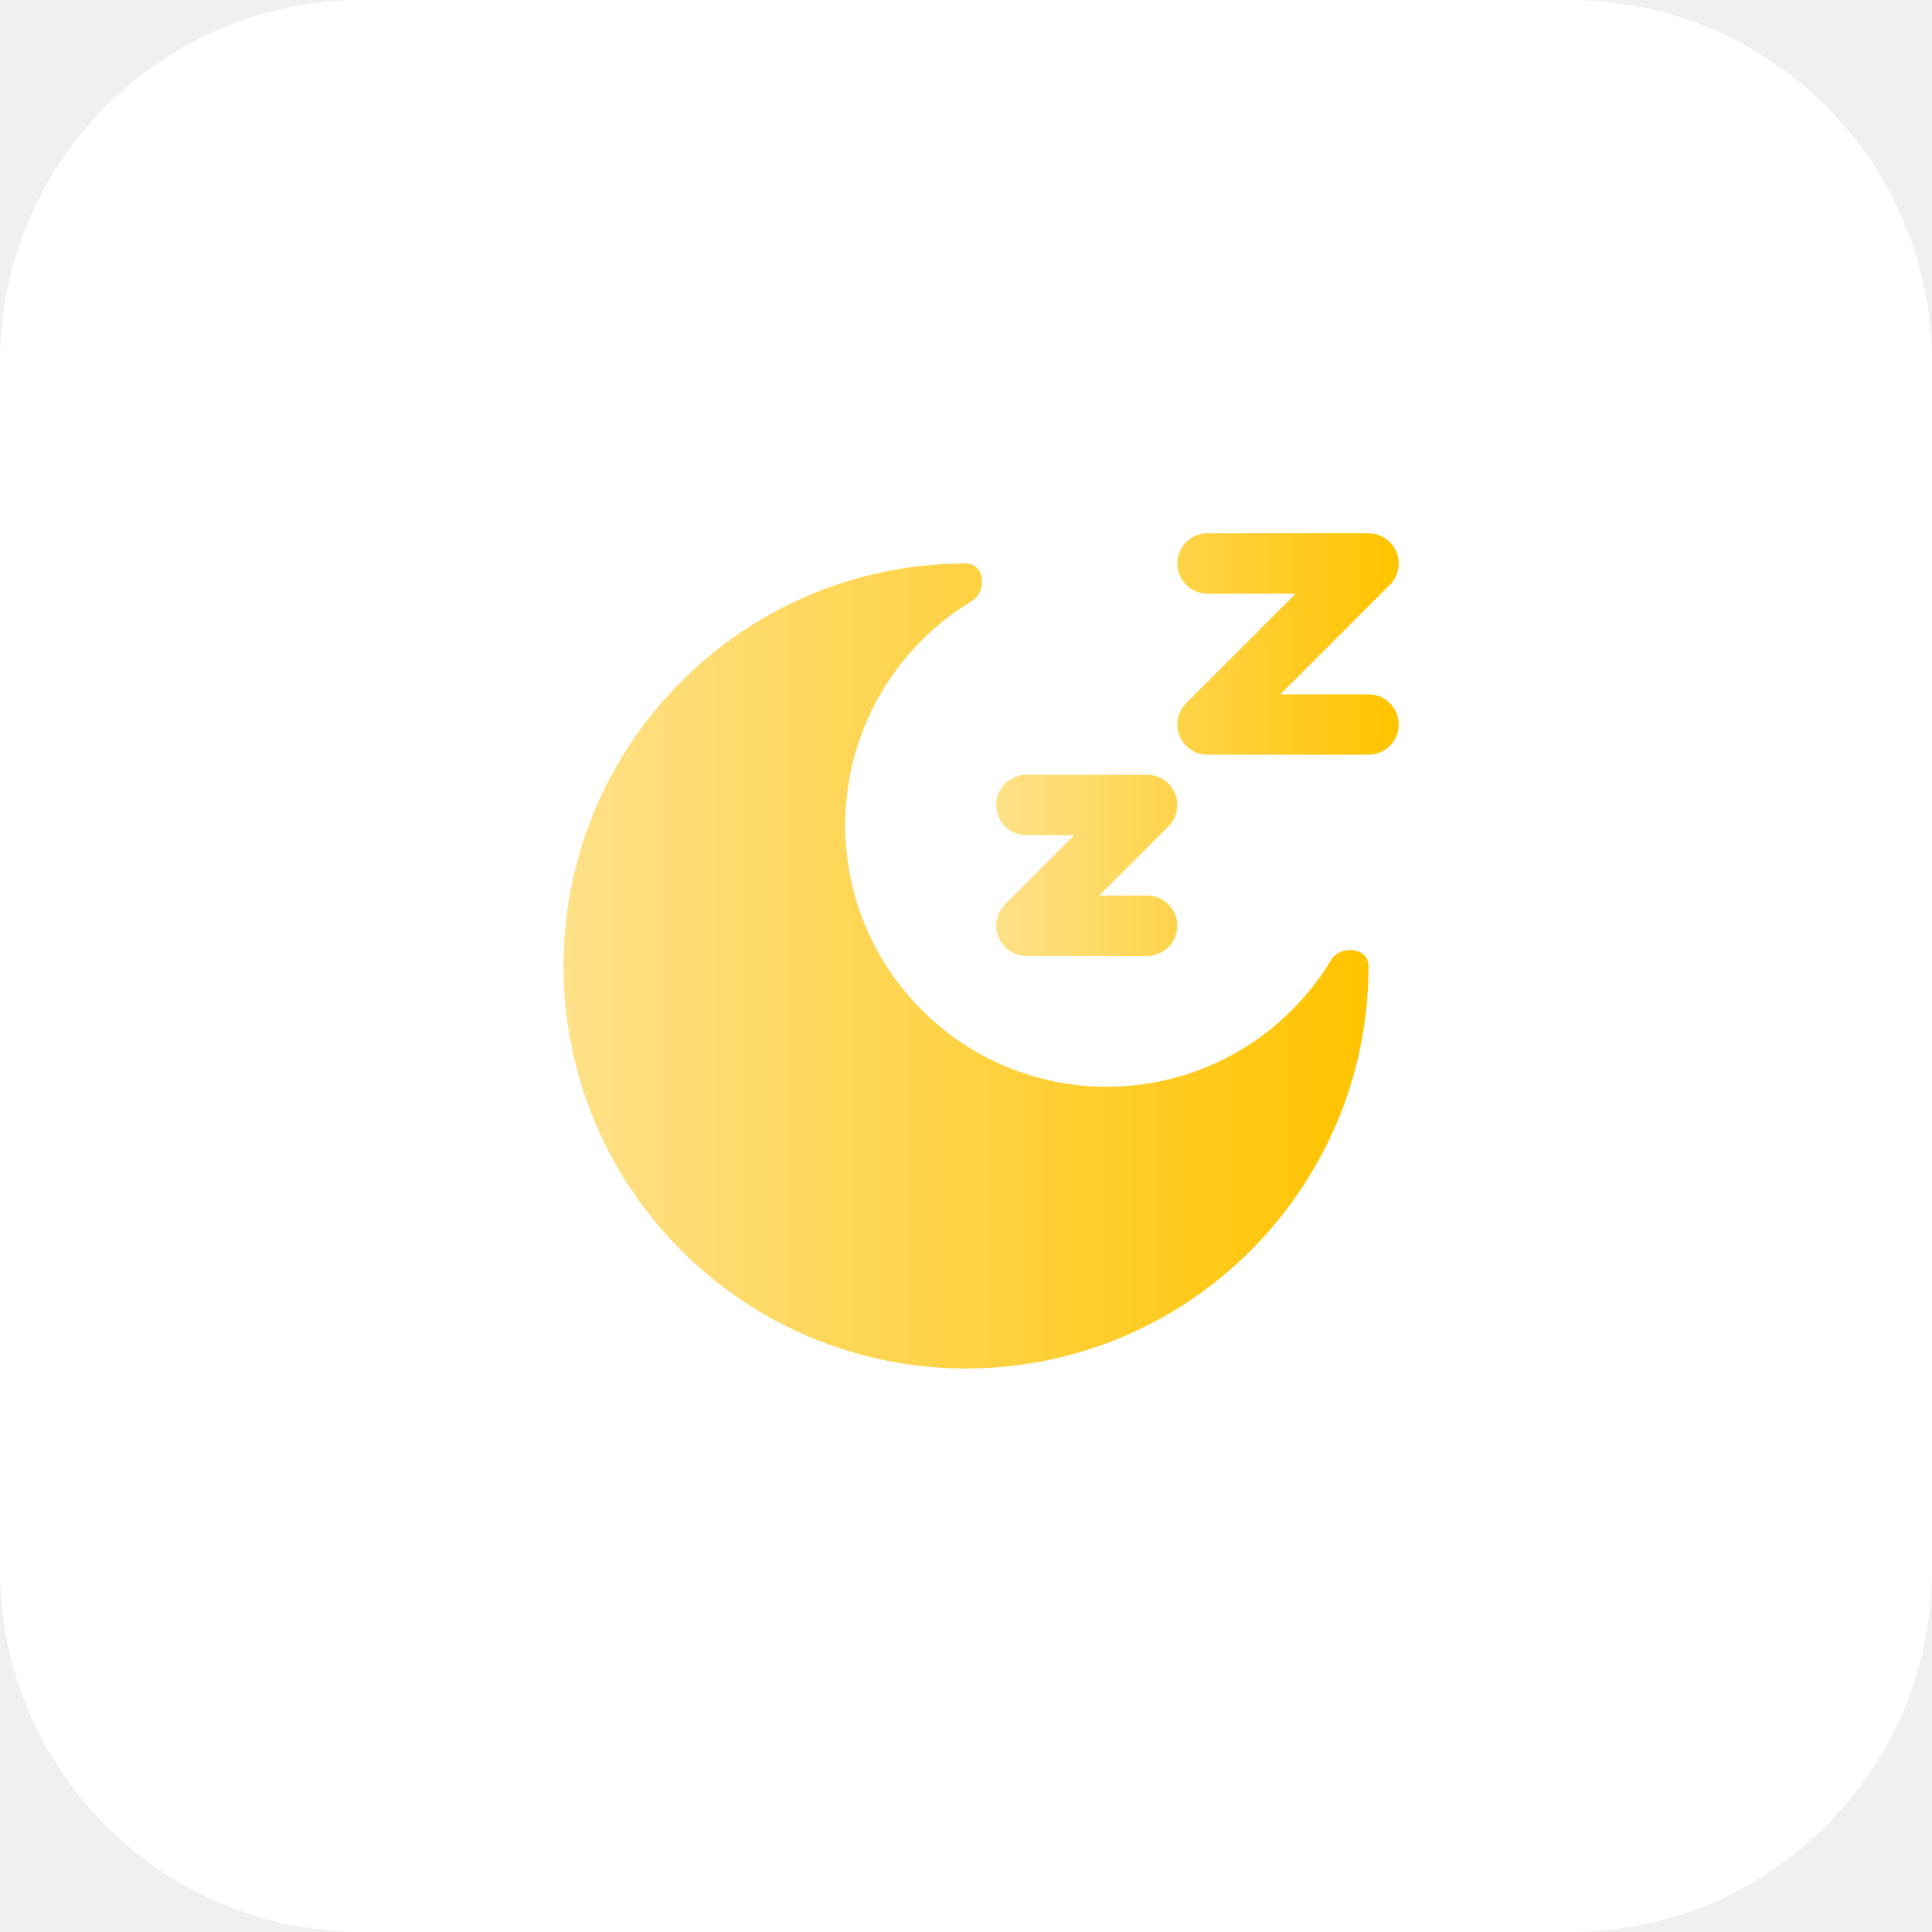
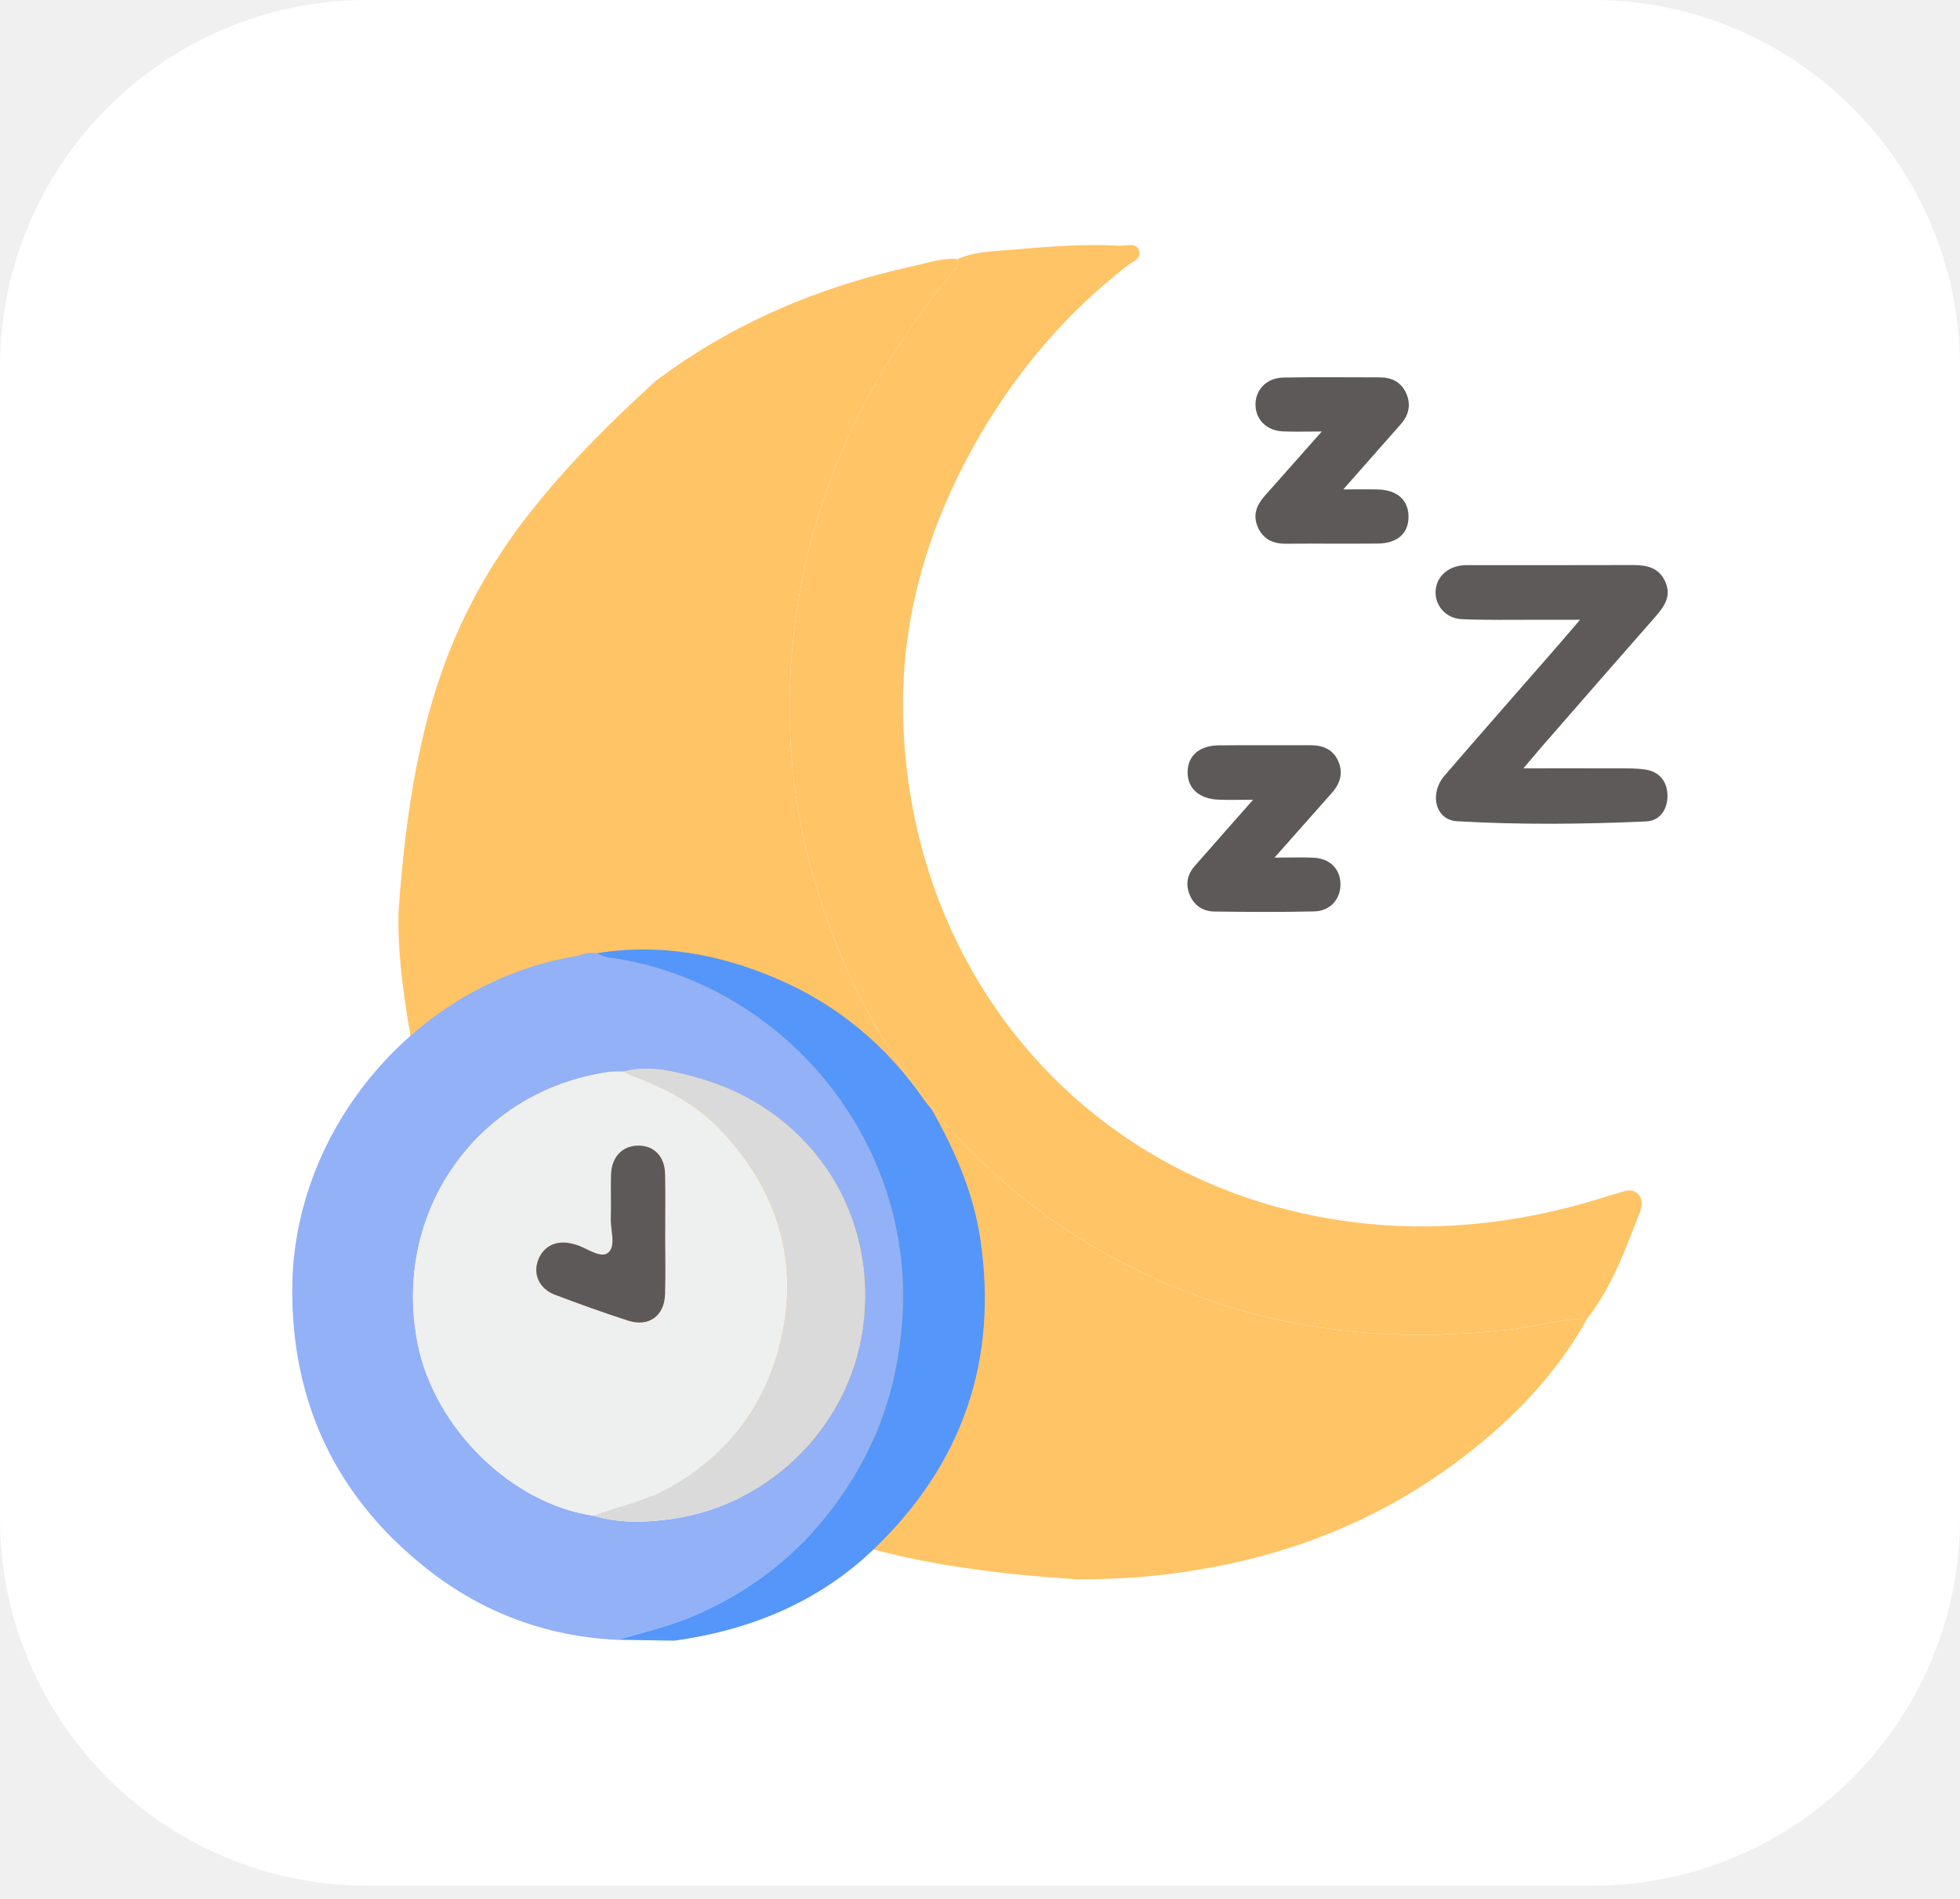
- <svg xmlns="http://www.w3.org/2000/svg" width="64" height="64" viewBox="0 0 64 64" fill="none">
-   <rect width="64" height="64" rx="12" fill="white" />
-   <path fill-rule="evenodd" clip-rule="evenodd" d="M40 19.666C39.448 19.666 39 19.219 39 18.666C39 18.114 39.448 17.666 40 17.666H45.333C45.738 17.666 46.102 17.91 46.257 18.284C46.412 18.657 46.327 19.088 46.041 19.374L42.414 23H45.333C45.886 23 46.333 23.448 46.333 24C46.333 24.552 45.886 25 45.333 25H40C39.596 25 39.231 24.756 39.076 24.383C38.921 24.009 39.007 23.579 39.293 23.293L42.919 19.666H40ZM34 27.666C33.448 27.666 33 27.219 33 26.666C33 26.114 33.448 25.666 34 25.666H38C38.404 25.666 38.769 25.91 38.924 26.284C39.079 26.657 38.993 27.088 38.707 27.374L36.414 29.666H38C38.552 29.666 39 30.114 39 30.666C39 31.219 38.552 31.666 38 31.666H34C33.596 31.666 33.231 31.423 33.076 31.049C32.921 30.675 33.007 30.245 33.293 29.959L35.586 27.666H34Z" fill="url(#paint0_linear_174_10263)" />
-   <path d="M32 45.333C39.364 45.333 45.334 39.364 45.334 32C45.334 31.383 44.409 31.281 44.09 31.809C42.572 34.321 39.816 36 36.667 36C31.881 36 28 32.12 28 27.333C28 24.184 29.68 21.428 32.191 19.91C32.719 19.591 32.617 18.666 32 18.666C24.637 18.666 18.667 24.636 18.667 32C18.667 39.364 24.637 45.333 32 45.333Z" fill="url(#paint1_linear_174_10263)" />
-   <defs>
-     <linearGradient id="paint0_linear_174_10263" x1="33" y1="24.666" x2="46.333" y2="24.666" gradientUnits="userSpaceOnUse">
-       <stop stop-color="#FEE189" />
-       <stop offset="0.99" stop-color="#FFC400" />
-     </linearGradient>
-     <linearGradient id="paint1_linear_174_10263" x1="18.667" y1="32" x2="45.334" y2="32" gradientUnits="userSpaceOnUse">
-       <stop stop-color="#FEE189" />
-       <stop offset="0.99" stop-color="#FFC400" />
-     </linearGradient>
-   </defs>
+ <svg xmlns="http://www.w3.org/2000/svg" width="64" height="62" viewBox="0 0 64 62" fill="none">
+   <rect width="64" height="61.569" rx="12" fill="white" />
+   <path d="M15.479 39.841C14.454 37.74 13.672 35.56 13.306 33.241C13.126 32.101 12.988 30.957 13.011 29.799C13.59 21.486 15.572 17.761 21.405 12.442C23.937 10.539 26.786 9.346 29.866 8.677C30.326 8.576 30.782 8.413 31.268 8.46C31.277 8.613 31.233 8.743 31.127 8.863C30.734 9.299 30.398 9.78 30.052 10.255C27.687 13.504 26.247 17.127 25.876 21.118C25.658 23.478 25.823 25.854 26.432 28.168C27.543 32.386 29.675 35.971 33.029 38.807C34.92 40.406 37.045 41.58 39.364 42.41C41.095 43.03 42.881 43.384 44.725 43.525C46.235 43.642 47.72 43.58 49.22 43.422C50.096 43.331 50.941 43.053 51.826 43.056C50.913 44.704 49.656 46.06 48.208 47.236C45.027 49.817 41.349 51.131 37.293 51.485C36.576 51.547 35.864 51.566 35.147 51.565C25.724 50.954 21.357 48.503 15.477 39.84L15.479 39.841Z" fill="#FFC466" />
+   <path d="M51.826 43.055C50.941 43.052 50.095 43.329 49.22 43.42C47.72 43.578 46.235 43.64 44.725 43.524C42.881 43.382 41.095 43.028 39.364 42.409C37.045 41.578 34.922 40.404 33.029 38.806C29.676 35.97 27.543 32.386 26.433 28.166C25.823 25.852 25.658 23.475 25.877 21.117C26.247 17.126 27.688 13.502 30.052 10.253C30.397 9.778 30.733 9.298 31.127 8.861C31.235 8.742 31.277 8.612 31.268 8.458C31.87 8.194 32.523 8.203 33.155 8.146C34.289 8.041 35.43 7.963 36.572 8.022C36.792 8.034 37.11 7.895 37.2 8.196C37.275 8.447 36.975 8.548 36.811 8.675C34.88 10.172 33.314 11.988 32.074 14.083C30.323 17.043 29.359 20.224 29.497 23.689C29.823 31.852 35.363 38.331 43.212 39.754C46.318 40.318 49.354 40.034 52.35 39.102C52.49 39.058 52.628 39.009 52.771 38.972C53.015 38.912 53.277 38.759 53.495 38.998C53.702 39.225 53.586 39.48 53.491 39.722C53.041 40.885 52.605 42.056 51.826 43.055Z" fill="#FFC466" />
+   <path d="M49.746 25.086C50.864 25.086 51.848 25.083 52.833 25.087C53.126 25.087 53.424 25.083 53.713 25.124C54.181 25.19 54.436 25.51 54.448 25.957C54.46 26.405 54.215 26.799 53.756 26.82C51.697 26.913 49.634 26.932 47.577 26.814C46.864 26.773 46.661 25.914 47.171 25.322C48.385 23.913 49.615 22.518 50.837 21.117C51.062 20.86 51.281 20.598 51.593 20.236C51.045 20.236 50.631 20.236 50.217 20.236C49.388 20.233 48.559 20.253 47.731 20.216C47.209 20.192 46.858 19.775 46.876 19.31C46.894 18.86 47.239 18.517 47.737 18.461C47.829 18.45 47.922 18.452 48.013 18.452C49.782 18.452 51.548 18.455 53.317 18.449C53.767 18.449 54.163 18.526 54.373 18.986C54.587 19.453 54.353 19.792 54.062 20.126C52.846 21.509 51.637 22.897 50.426 24.285C50.225 24.515 50.031 24.749 49.745 25.086H49.746Z" fill="#5F5A5A" />
+   <path d="M41.62 28.001C42.158 28.001 42.521 27.988 42.884 28.004C43.424 28.028 43.764 28.369 43.77 28.861C43.776 29.352 43.443 29.744 42.915 29.758C41.829 29.784 40.742 29.776 39.656 29.762C39.276 29.758 38.986 29.563 38.841 29.202C38.706 28.864 38.771 28.55 39.01 28.277C39.614 27.588 40.22 26.902 40.915 26.113C40.465 26.113 40.127 26.124 39.791 26.11C39.148 26.087 38.763 25.729 38.779 25.186C38.796 24.667 39.167 24.344 39.796 24.336C40.79 24.326 41.784 24.336 42.779 24.332C43.18 24.33 43.512 24.453 43.688 24.83C43.872 25.226 43.766 25.58 43.483 25.897C42.896 26.555 42.315 27.215 41.62 27.998V28.001Z" fill="#5E5959" />
+   <path d="M43.157 14.089C42.656 14.089 42.277 14.101 41.899 14.086C41.368 14.064 41.011 13.716 40.996 13.234C40.982 12.734 41.352 12.337 41.905 12.327C42.953 12.308 44.004 12.321 45.054 12.321C45.436 12.321 45.744 12.471 45.908 12.822C46.079 13.188 46.015 13.538 45.744 13.846C45.15 14.518 44.557 15.192 43.862 15.98C44.322 15.98 44.658 15.973 44.995 15.981C45.617 15.998 45.983 16.321 45.992 16.852C46.002 17.41 45.636 17.744 44.975 17.748C43.981 17.756 42.987 17.745 41.993 17.753C41.566 17.756 41.241 17.608 41.067 17.2C40.901 16.807 41.036 16.486 41.299 16.189C41.893 15.521 42.485 14.852 43.16 14.089H43.157Z" fill="#5E5959" />
+   <path d="M20.166 53.541C17.83 53.436 15.73 52.644 13.914 51.202C10.978 48.87 9.512 45.794 9.544 42.031C9.59 36.825 13.594 32.124 18.738 31.23C18.989 31.186 19.233 31.068 19.498 31.122C19.734 31.283 20.019 31.277 20.281 31.324C25.706 32.298 29.843 37.293 29.465 43.042C29.35 44.792 28.906 46.407 28.056 47.91C26.816 50.1 25.042 51.718 22.721 52.731C21.895 53.093 21.024 53.29 20.168 53.541H20.166ZM20.376 34.985C20.21 34.989 20.042 34.979 19.88 35.001C15.576 35.611 12.78 39.595 13.642 43.884C14.195 46.639 16.716 49.103 19.376 49.488C20.234 49.743 21.095 49.717 21.977 49.588C25.197 49.118 27.865 46.474 28.21 43.083C28.586 39.369 26.307 36.139 22.698 35.168C21.951 34.966 21.172 34.772 20.378 34.983L20.376 34.985Z" fill="#92B1F7" />
+   <path d="M20.166 53.541C21.023 53.292 21.893 53.093 22.719 52.731C25.04 51.718 26.816 50.099 28.055 47.91C28.906 46.409 29.348 44.792 29.463 43.042C29.841 37.293 25.704 32.298 20.28 31.324C20.019 31.277 19.733 31.283 19.497 31.122C21.532 30.793 23.479 31.149 25.349 31.947C27.357 32.803 28.972 34.157 30.211 35.958C30.273 36.048 30.348 36.128 30.418 36.212C31.171 37.544 31.783 38.925 32.011 40.458C32.597 44.419 31.428 47.786 28.561 50.553C26.741 52.309 24.507 53.222 22.024 53.569C21.405 53.559 20.786 53.55 20.166 53.539V53.541Z" fill="#5596FA" />
+   <path d="M19.374 49.488C16.715 49.103 14.193 46.637 13.64 43.884C12.779 39.594 15.575 35.611 19.879 35.001C20.041 34.977 20.209 34.989 20.374 34.985C20.452 35.028 20.526 35.081 20.609 35.112C21.73 35.516 22.777 36.078 23.584 36.946C25.293 38.787 26.055 40.974 25.558 43.477C25.105 45.755 23.85 47.487 21.778 48.614C21.013 49.029 20.171 49.187 19.373 49.49L19.374 49.488ZM21.719 40.325C21.719 39.661 21.73 38.999 21.716 38.336C21.704 37.759 21.361 37.406 20.846 37.406C20.334 37.406 19.979 37.759 19.955 38.33C19.936 38.807 19.966 39.288 19.945 39.766C19.929 40.161 20.131 40.701 19.846 40.912C19.596 41.099 19.146 40.734 18.777 40.632C18.759 40.627 18.742 40.624 18.724 40.619C18.178 40.468 17.737 40.676 17.565 41.164C17.404 41.616 17.615 42.08 18.118 42.272C18.908 42.573 19.705 42.859 20.509 43.118C21.184 43.337 21.694 42.965 21.715 42.259C21.733 41.614 21.719 40.97 21.719 40.325Z" fill="#EEEFEF" />
+   <path d="M19.374 49.488C20.17 49.184 21.014 49.028 21.779 48.612C23.852 47.485 25.105 45.752 25.559 43.475C26.058 40.972 25.294 38.785 23.585 36.945C22.778 36.076 21.731 35.513 20.61 35.11C20.527 35.081 20.454 35.026 20.375 34.983C21.17 34.772 21.948 34.966 22.695 35.168C26.304 36.139 28.584 39.369 28.207 43.083C27.863 46.474 25.194 49.118 21.974 49.588C21.092 49.717 20.231 49.743 19.373 49.488H19.374Z" fill="#DADADB" />
+   <path d="M21.719 40.325C21.719 40.969 21.734 41.615 21.715 42.258C21.694 42.965 21.185 43.335 20.509 43.118C19.705 42.859 18.908 42.573 18.118 42.272C17.615 42.08 17.404 41.617 17.565 41.164C17.739 40.676 18.18 40.468 18.724 40.618C18.742 40.623 18.759 40.626 18.777 40.632C19.146 40.734 19.594 41.099 19.846 40.912C20.131 40.701 19.929 40.161 19.945 39.766C19.964 39.288 19.935 38.807 19.955 38.33C19.979 37.759 20.334 37.406 20.846 37.406C21.361 37.406 21.704 37.759 21.716 38.336C21.73 38.998 21.719 39.661 21.719 40.325Z" fill="#5E5959" />
</svg>
